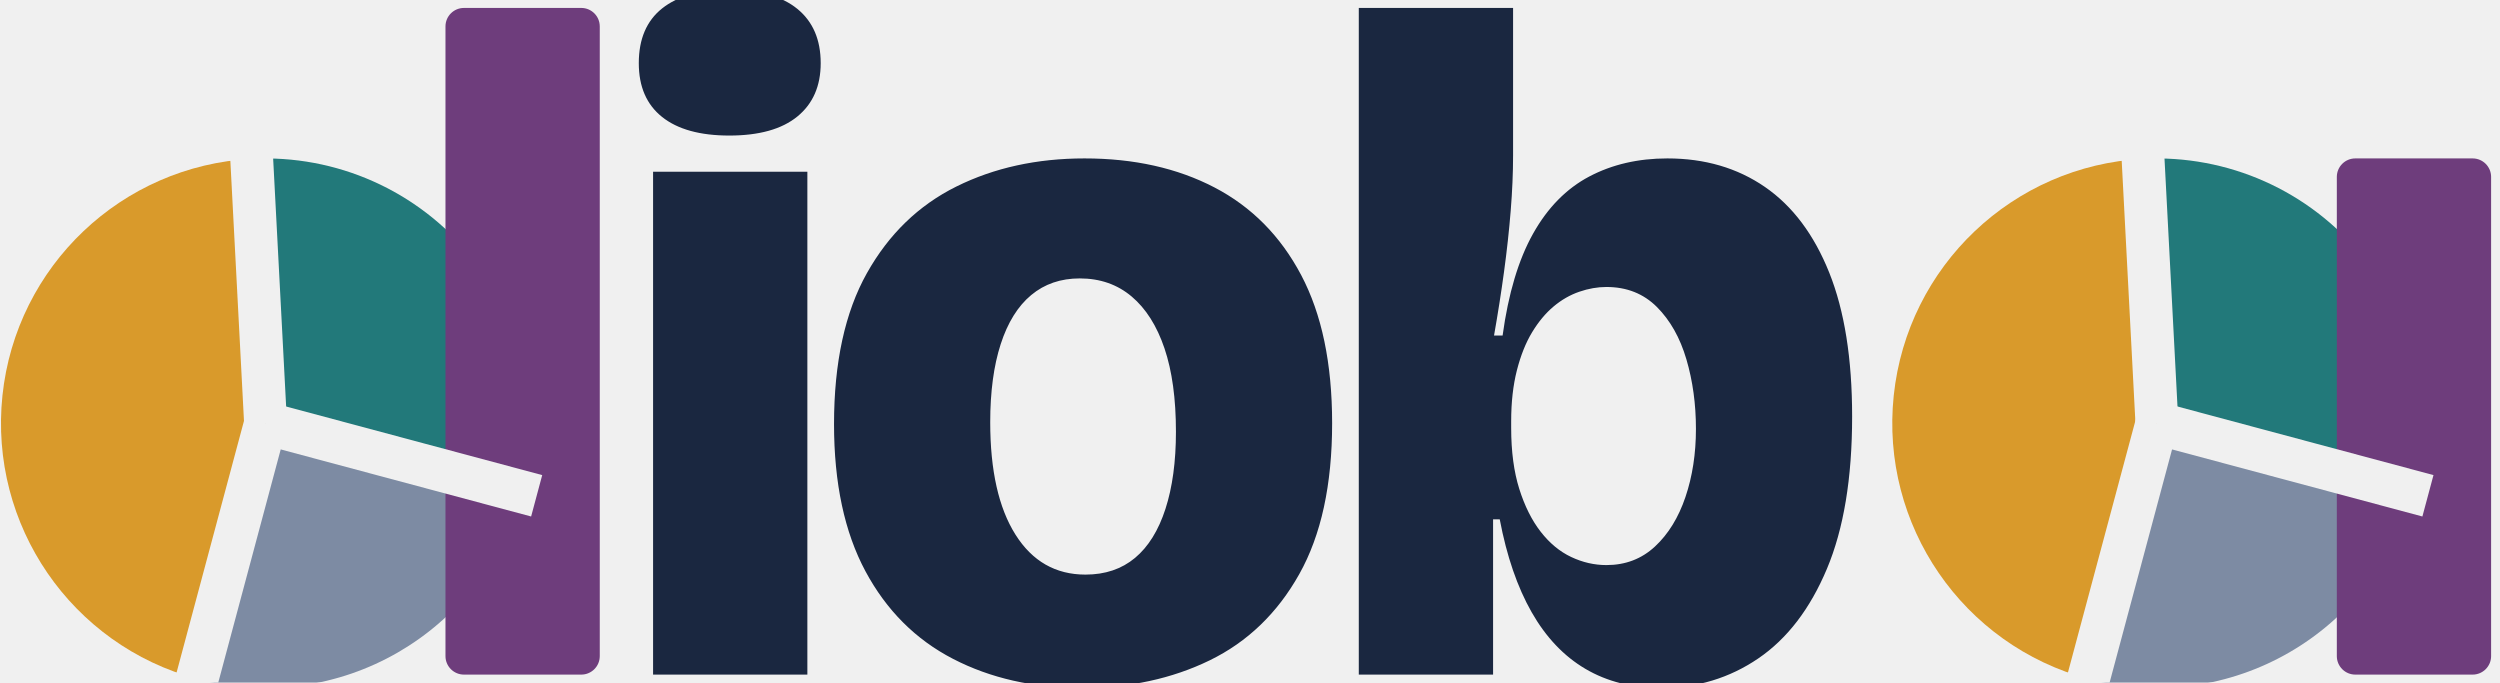
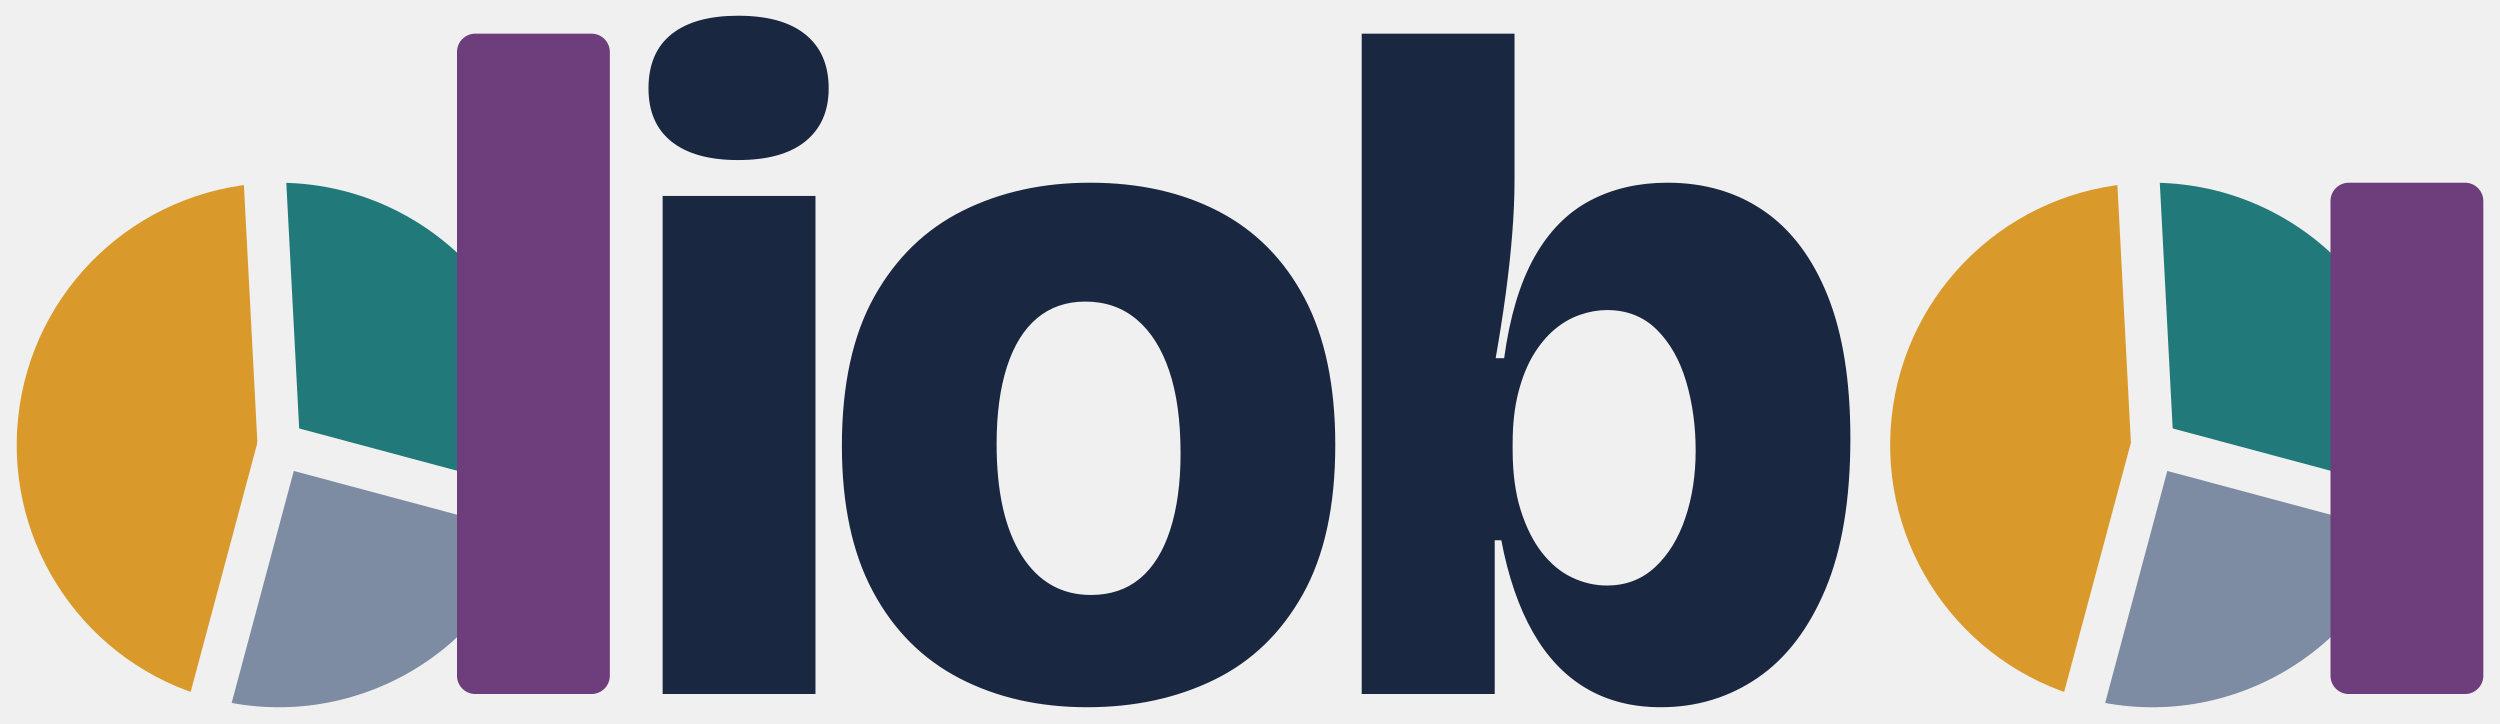
- <svg xmlns="http://www.w3.org/2000/svg" viewBox="0 0 314.8 86.0" width="315" height="86" role="img" aria-label="Dioba">
+ <svg xmlns="http://www.w3.org/2000/svg" viewBox="0 0 317.8 92.0" width="318" height="92" role="img" aria-label="Dioba">
  <defs>
-     <mask id="gaps" maskUnits="userSpaceOnUse" x="0" y="0" width="314.8" height="86.0">
-       <rect width="314.8" height="86.0" fill="#fff" />
-       <line x1="33.36" y1="53.32" x2="24.21" y2="87.48" stroke="#000" stroke-width="5.40" />
-       <line x1="33.36" y1="53.32" x2="31.51" y2="18.01" stroke="#000" stroke-width="5.40" />
-       <line x1="33.36" y1="53.32" x2="67.52" y2="62.47" stroke="#000" stroke-width="5.40" />
-       <line x1="271.67" y1="53.32" x2="262.52" y2="87.48" stroke="#000" stroke-width="5.40" />
-       <line x1="271.67" y1="53.32" x2="269.82" y2="18.01" stroke="#000" stroke-width="5.40" />
-       <line x1="271.67" y1="53.32" x2="305.82" y2="62.47" stroke="#000" stroke-width="5.40" />
+     <mask id="gaps" maskUnits="userSpaceOnUse" x="0" y="0" width="317.8" height="92.0">
+       <rect width="317.8" height="92.0" fill="#fff" />
+       <line x1="35.36" y1="56.60" x2="26.21" y2="90.76" stroke="#000" stroke-width="5.40" />
+       <line x1="35.36" y1="56.60" x2="33.51" y2="21.29" stroke="#000" stroke-width="5.40" />
+       <line x1="35.36" y1="56.60" x2="69.52" y2="65.75" stroke="#000" stroke-width="5.40" />
+       <line x1="273.67" y1="56.60" x2="264.52" y2="90.76" stroke="#000" stroke-width="5.40" />
+       <line x1="273.67" y1="56.60" x2="271.82" y2="21.29" stroke="#000" stroke-width="5.40" />
+       <line x1="273.67" y1="56.60" x2="307.82" y2="65.75" stroke="#000" stroke-width="5.40" />
    </mask>
  </defs>
  <g mask="url(#gaps)">
-     <path d="M33.36,53.32 L24.73,85.54 A33.36,33.36 0 0 1 31.61,20.01 Z" fill="#D99A2B" />
-     <path d="M33.36,53.32 L31.61,20.01 A33.36,33.36 0 0 1 65.58,61.95 Z" fill="#22797A" />
-     <path d="M33.36,53.32 L65.58,61.95 A33.36,33.36 0 0 1 24.73,85.54 Z" fill="#7D8BA3" />
-     <rect x="56.03" y="1.00" width="19.44" height="84.00" rx="2.33" fill="#6E3D7C" />
-     <path d="M271.67,53.32 L263.03,85.54 A33.36,33.36 0 0 1 269.92,20.01 Z" fill="#D99A2B" />
-     <path d="M271.67,53.32 L269.92,20.01 A33.36,33.36 0 0 1 303.89,61.95 Z" fill="#22797A" />
-     <path d="M271.67,53.32 L303.89,61.95 A33.36,33.36 0 0 1 263.03,85.54 Z" fill="#7D8BA3" />
-     <rect x="294.34" y="19.96" width="19.44" height="65.04" rx="2.33" fill="#6E3D7C" />
+     <path d="M35.36,56.60 L26.73,88.82 A33.36,33.36 0 0 1 33.61,23.29 Z" fill="#D99A2B" />
+     <path d="M35.36,56.60 L33.61,23.29 A33.36,33.36 0 0 1 67.58,65.23 Z" fill="#22797A" />
+     <path d="M35.36,56.60 L67.58,65.23 A33.36,33.36 0 0 1 26.73,88.82 Z" fill="#7D8BA3" />
+     <path d="M273.67,56.60 L265.03,88.82 A33.36,33.36 0 0 1 271.92,23.29 Z" fill="#D99A2B" />
+     <path d="M273.67,56.60 L271.92,23.29 A33.36,33.36 0 0 1 305.89,65.23 Z" fill="#22797A" />
+     <path d="M273.67,56.60 L305.89,65.23 A33.36,33.36 0 0 1 265.03,88.82 Z" fill="#7D8BA3" />
  </g>
-   <path d="M82.188 85.0V21.64H101.628V85.0ZM91.788 17.08Q86.268 17.08 83.328 14.74Q80.388 12.4 80.388 7.96Q80.388 3.4 83.328 1.06Q86.268 -1.28 91.788 -1.28Q97.428 -1.28 100.368 1.12Q103.308 3.52 103.308 7.96Q103.308 12.28 100.368 14.68Q97.428 17.08 91.788 17.08Z M136.188 86.68Q127.068 86.68 119.988 83.02Q112.908 79.36 108.948 71.98Q104.988 64.6 104.988 53.44Q104.988 41.8 109.128 34.42Q113.268 27.04 120.408 23.5Q127.548 19.96 136.548 19.96Q145.908 19.96 152.928 23.62Q159.948 27.28 163.848 34.66Q167.748 42.04 167.748 53.32Q167.748 64.96 163.608 72.34Q159.468 79.72 152.328 83.2Q145.188 86.68 136.188 86.68ZM136.668 72.4Q140.388 72.4 142.908 70.3Q145.428 68.2 146.748 64.12Q148.068 60.04 148.068 54.4Q148.068 48.16 146.628 43.9Q145.188 39.64 142.488 37.36Q139.788 35.08 135.948 35.08Q132.348 35.08 129.828 37.18Q127.308 39.28 125.988 43.36Q124.668 47.44 124.668 53.2Q124.668 62.32 127.848 67.36Q131.028 72.4 136.668 72.4Z M209.148 86.68Q203.748 86.68 199.668 84.28Q195.588 81.88 192.888 77.14Q190.188 72.4 188.868 65.44H188.028V85.0H171.108V62.68V1.0H190.548V19.6Q190.548 22.84 190.248 26.56Q189.948 30.28 189.408 34.24Q188.868 38.2 188.148 42.28H189.228Q190.308 34.36 193.068 29.44Q195.828 24.52 200.148 22.24Q204.468 19.96 209.988 19.96Q217.068 19.96 222.288 23.56Q227.508 27.16 230.388 34.36Q233.268 41.56 233.268 52.48Q233.268 64.12 230.088 71.68Q226.908 79.24 221.448 82.96Q215.988 86.68 209.148 86.68ZM202.308 71.2Q205.908 71.2 208.428 68.86Q210.948 66.52 212.268 62.62Q213.588 58.72 213.588 54.04Q213.588 49.36 212.388 45.28Q211.188 41.2 208.668 38.68Q206.148 36.16 202.308 36.16Q200.628 36.16 198.888 36.76Q197.148 37.36 195.648 38.62Q194.148 39.88 192.948 41.86Q191.748 43.84 191.028 46.66Q190.308 49.48 190.308 53.08V53.92Q190.308 58.36 191.328 61.6Q192.348 64.84 194.028 67.0Q195.708 69.16 197.868 70.18Q200.028 71.2 202.308 71.2Z" fill="#1A2740" />
+   <rect x="58.03" y="4.28" width="19.44" height="84.00" rx="2.33" fill="#6E3D7C" />
+   <rect x="296.34" y="23.24" width="19.44" height="65.04" rx="2.33" fill="#6E3D7C" />
+   <path d="M84.188 88.28V24.92H103.628V88.28ZM93.788 20.36Q88.268 20.36 85.328 18.02Q82.388 15.68 82.388 11.24Q82.388 6.68 85.328 4.34Q88.268 2.0 93.788 2.0Q99.428 2.0 102.368 4.4Q105.308 6.8 105.308 11.24Q105.308 15.56 102.368 17.96Q99.428 20.36 93.788 20.36Z M138.188 89.96Q129.068 89.96 121.988 86.3Q114.908 82.64 110.948 75.26Q106.988 67.88 106.988 56.72Q106.988 45.08 111.128 37.7Q115.268 30.32 122.408 26.78Q129.548 23.24 138.548 23.24Q147.908 23.24 154.928 26.9Q161.948 30.56 165.848 37.94Q169.748 45.32 169.748 56.6Q169.748 68.24 165.608 75.62Q161.468 83.0 154.328 86.48Q147.188 89.96 138.188 89.96ZM138.668 75.68Q142.388 75.68 144.908 73.58Q147.428 71.48 148.748 67.4Q150.068 63.32 150.068 57.68Q150.068 51.44 148.628 47.18Q147.188 42.92 144.488 40.64Q141.788 38.36 137.948 38.36Q134.348 38.36 131.828 40.46Q129.308 42.56 127.988 46.64Q126.668 50.72 126.668 56.48Q126.668 65.6 129.848 70.64Q133.028 75.68 138.668 75.68Z M211.148 89.96Q205.748 89.96 201.668 87.56Q197.588 85.16 194.888 80.42Q192.188 75.68 190.868 68.72H190.028V88.28H173.108V65.96V4.28H192.548V22.88Q192.548 26.12 192.248 29.84Q191.948 33.56 191.408 37.52Q190.868 41.48 190.148 45.56H191.228Q192.308 37.64 195.068 32.72Q197.828 27.8 202.148 25.52Q206.468 23.24 211.988 23.24Q219.068 23.24 224.288 26.84Q229.508 30.44 232.388 37.64Q235.268 44.84 235.268 55.76Q235.268 67.4 232.088 74.96Q228.908 82.52 223.448 86.24Q217.988 89.96 211.148 89.96ZM204.308 74.48Q207.908 74.48 210.428 72.14Q212.948 69.8 214.268 65.9Q215.588 62.0 215.588 57.32Q215.588 52.64 214.388 48.56Q213.188 44.48 210.668 41.96Q208.148 39.44 204.308 39.44Q202.628 39.44 200.888 40.04Q199.148 40.64 197.648 41.9Q196.148 43.16 194.948 45.14Q193.748 47.12 193.028 49.94Q192.308 52.76 192.308 56.36V57.2Q192.308 61.64 193.328 64.88Q194.348 68.12 196.028 70.28Q197.708 72.44 199.868 73.46Q202.028 74.48 204.308 74.48Z" fill="#1A2740" />
</svg>
